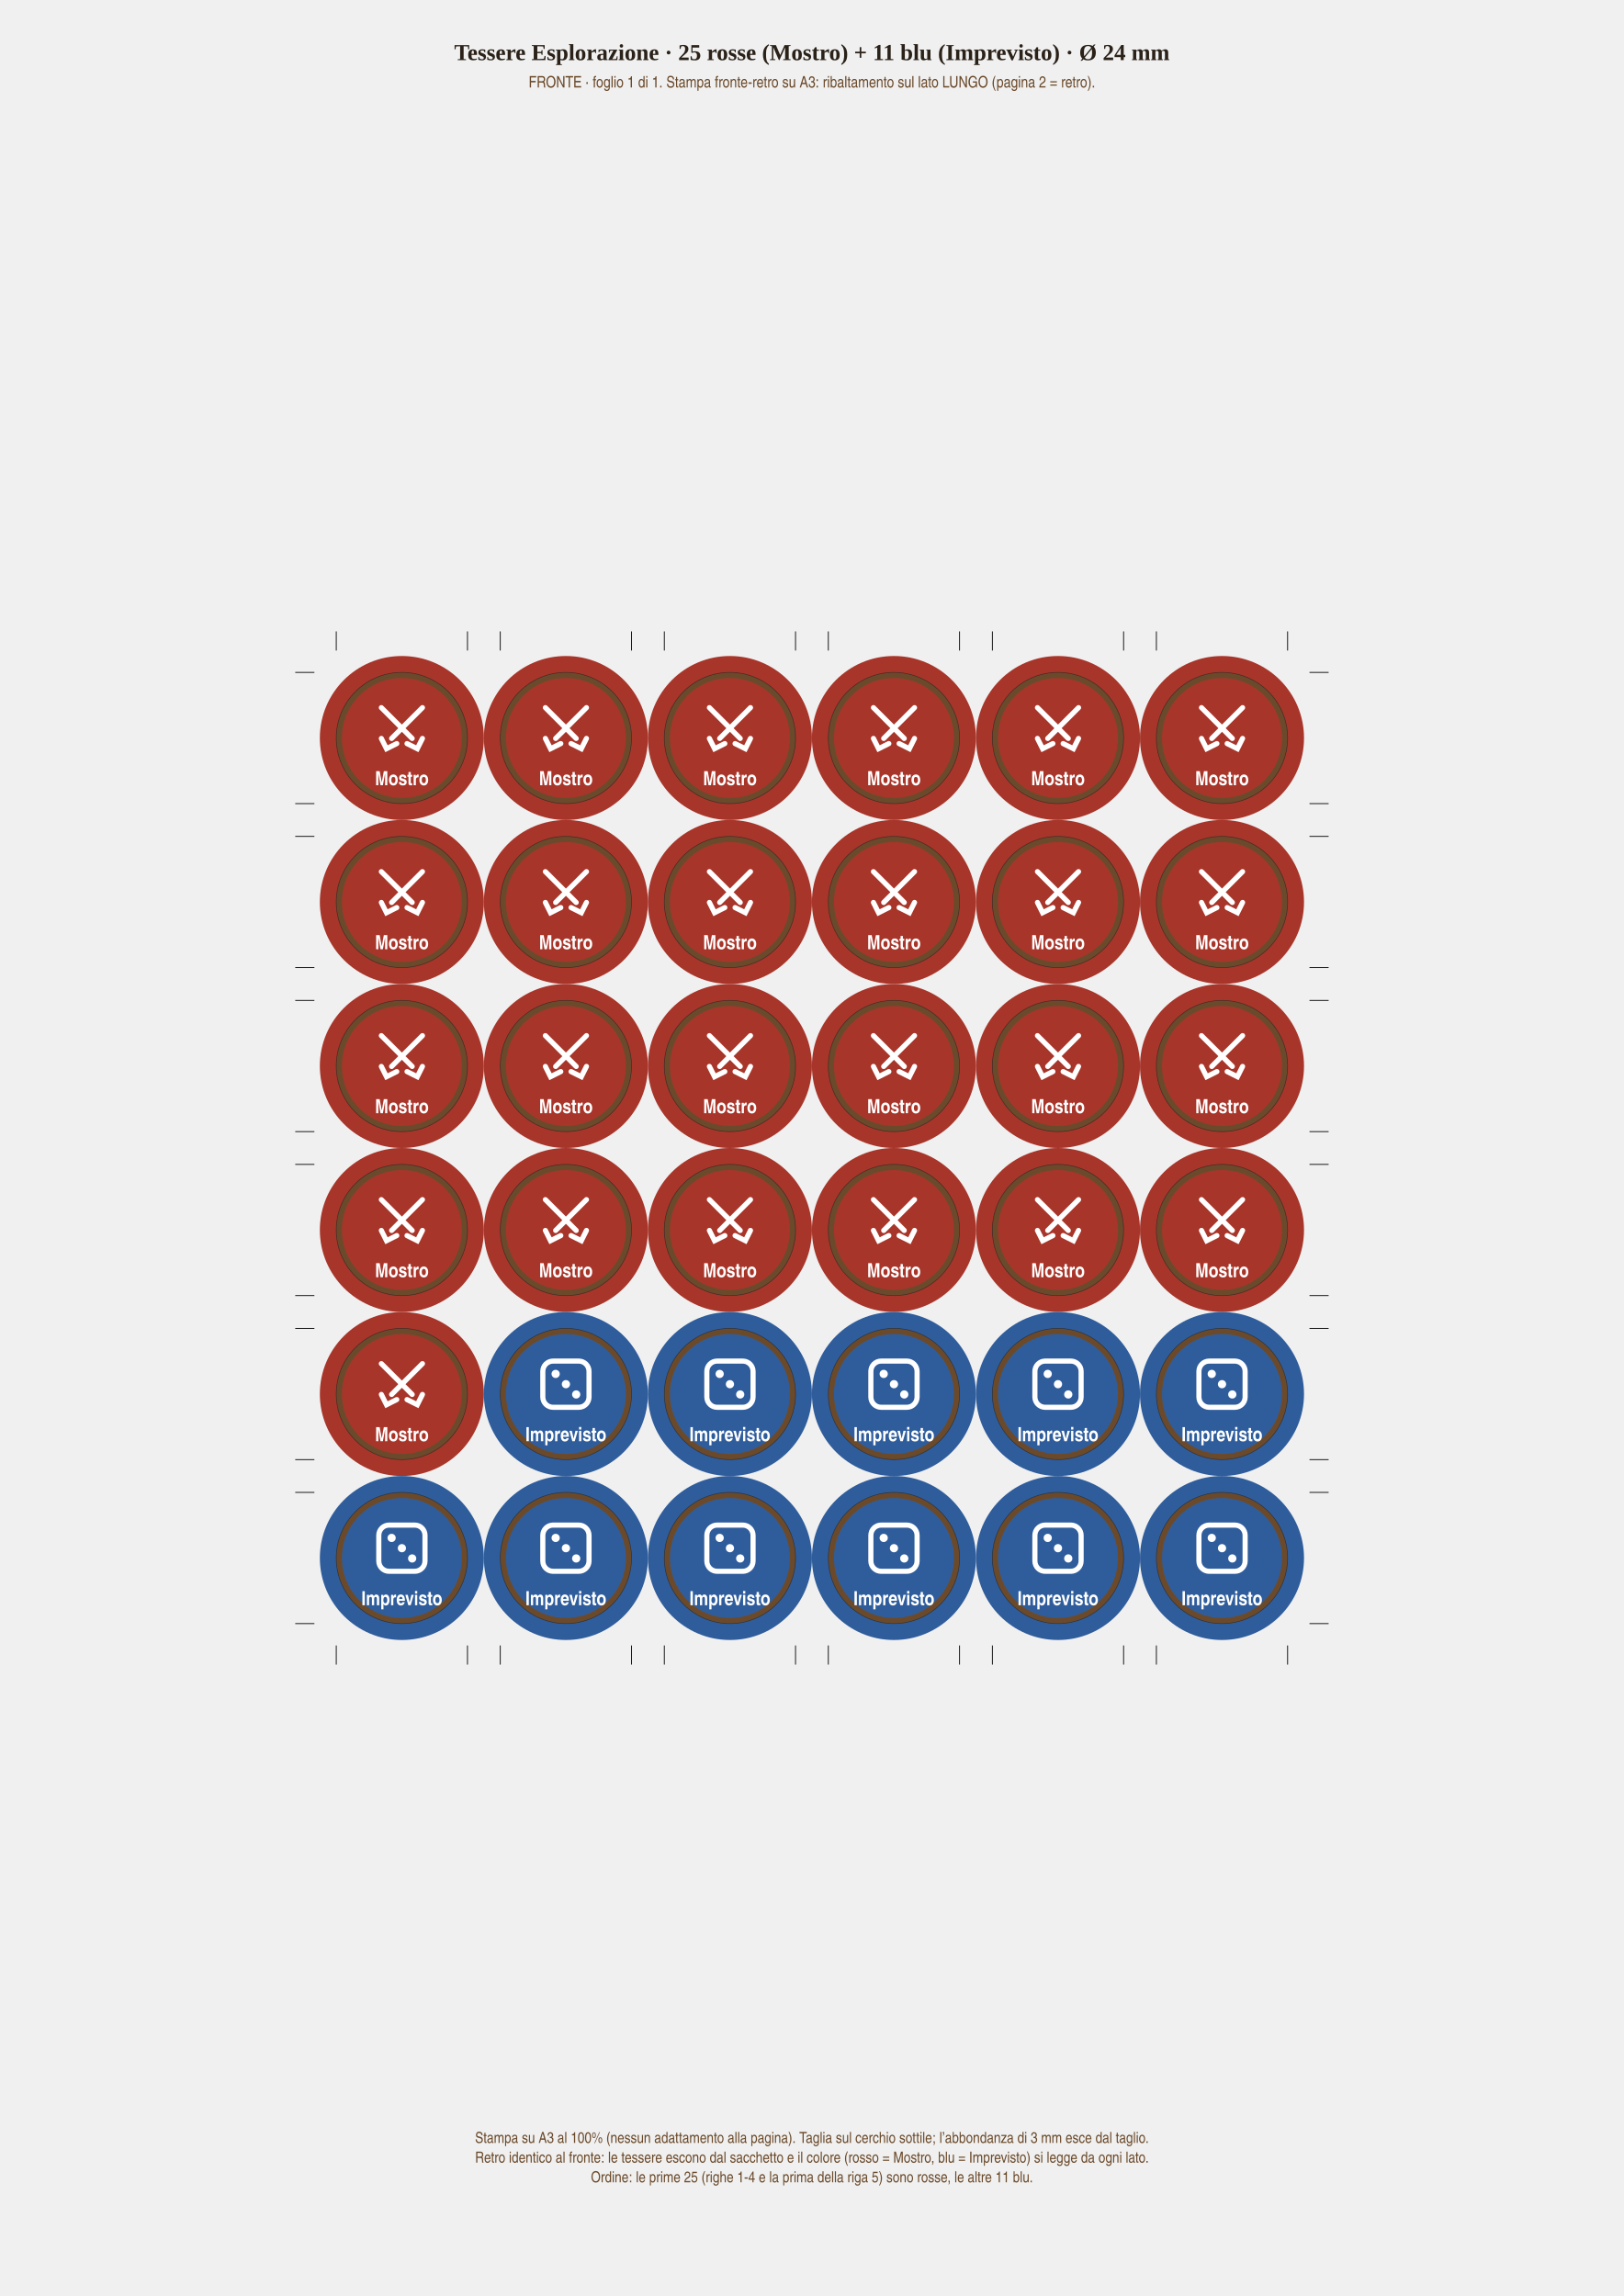
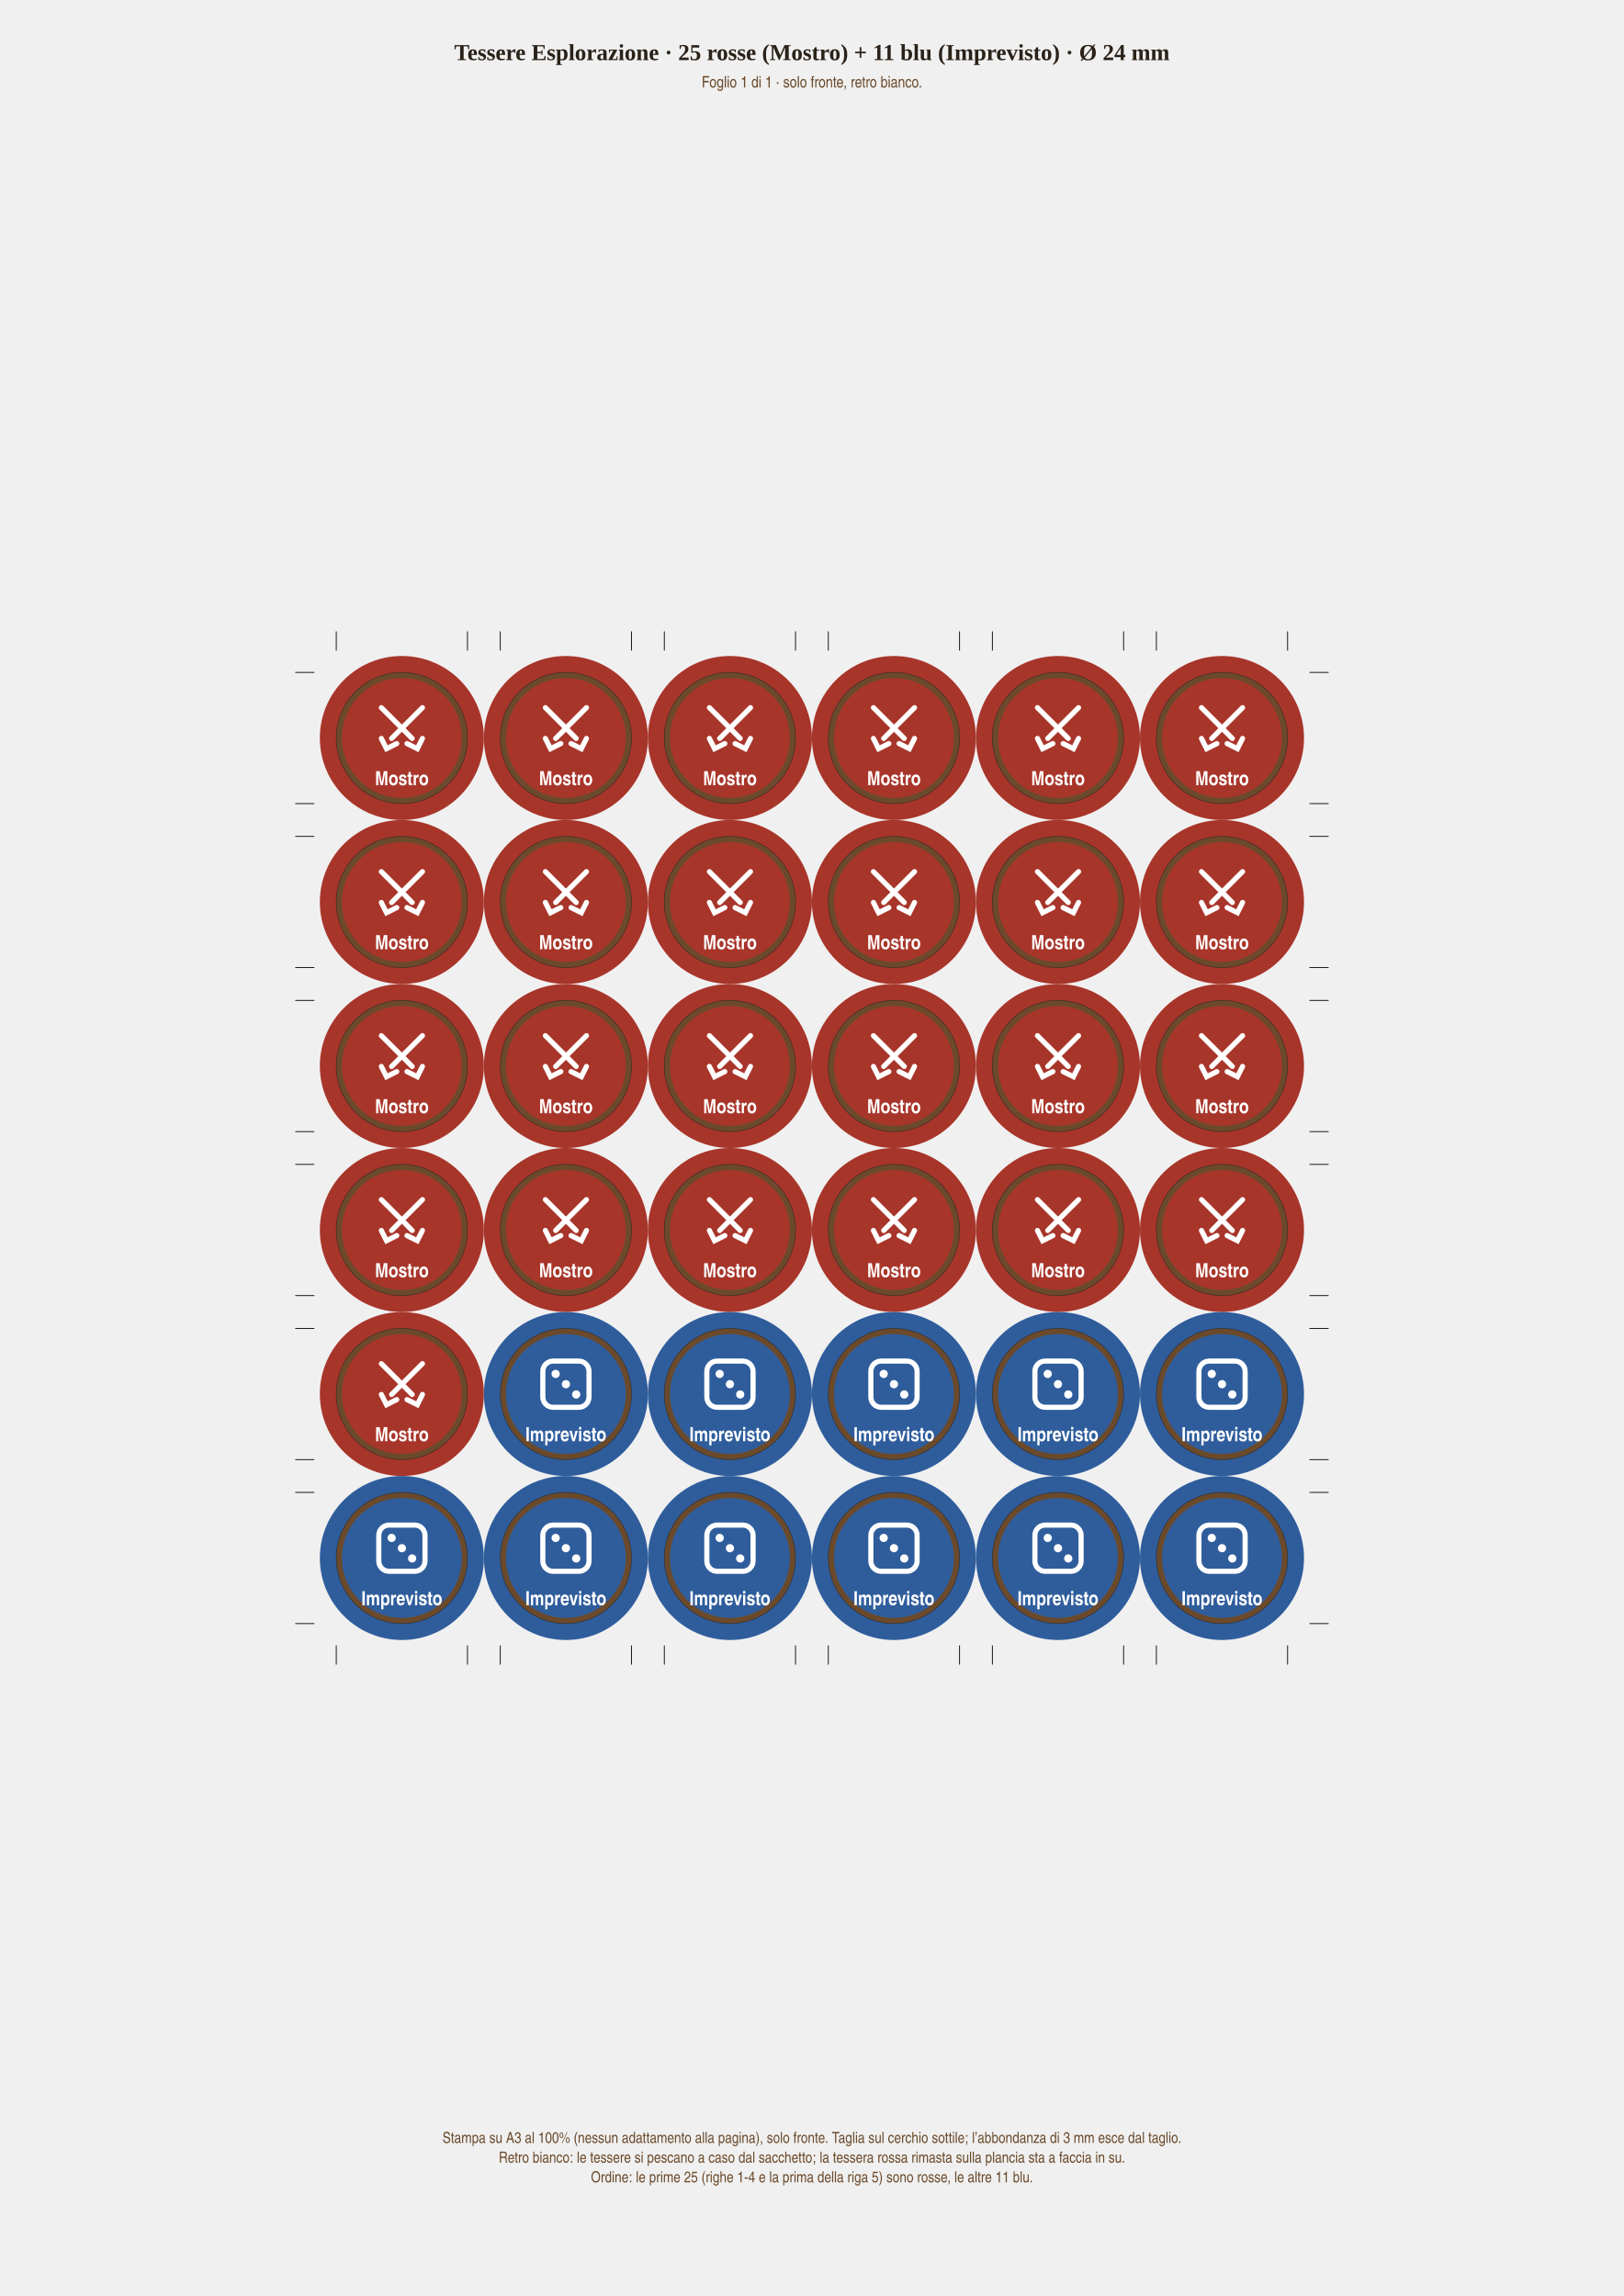
<svg xmlns="http://www.w3.org/2000/svg" width="297mm" height="420mm" viewBox="0 0 297 420" font-family="Liberation Sans Narrow">
  <text x="148.50" y="11.00" font-family="Liberation Serif" font-size="4.20" fill="#2a2118" text-anchor="middle" font-weight="bold">Tessere Esplorazione · 25 rosse (Mostro) + 11 blu (Imprevisto) · Ø 24 mm</text>
-   <text x="148.50" y="16.00" font-family="Liberation Sans Narrow" font-size="2.90" fill="#6b4a2b" text-anchor="middle">FRONTE · foglio 1 di 1. Stampa fronte-retro su A3: ribaltamento sul lato LUNGO (pagina 2 = retro).</text>
+   <text x="148.50" y="16.00" font-family="Liberation Sans Narrow" font-size="2.90" fill="#6b4a2b" text-anchor="middle">Foglio 1 di 1 · solo fronte, retro bianco.</text>
  <circle cx="73.50" cy="135.00" r="15.00" fill="#a8352a" />
  <circle cx="103.50" cy="135.00" r="15.00" fill="#a8352a" />
  <circle cx="133.50" cy="135.00" r="15.00" fill="#a8352a" />
  <circle cx="163.50" cy="135.00" r="15.00" fill="#a8352a" />
  <circle cx="193.50" cy="135.00" r="15.00" fill="#a8352a" />
  <circle cx="223.50" cy="135.00" r="15.00" fill="#a8352a" />
  <circle cx="73.50" cy="165.00" r="15.00" fill="#a8352a" />
  <circle cx="103.50" cy="165.00" r="15.00" fill="#a8352a" />
  <circle cx="133.50" cy="165.00" r="15.00" fill="#a8352a" />
  <circle cx="163.50" cy="165.00" r="15.00" fill="#a8352a" />
  <circle cx="193.50" cy="165.00" r="15.00" fill="#a8352a" />
  <circle cx="223.50" cy="165.00" r="15.00" fill="#a8352a" />
  <circle cx="73.50" cy="195.00" r="15.00" fill="#a8352a" />
  <circle cx="103.50" cy="195.00" r="15.00" fill="#a8352a" />
  <circle cx="133.50" cy="195.00" r="15.00" fill="#a8352a" />
  <circle cx="163.50" cy="195.00" r="15.00" fill="#a8352a" />
  <circle cx="193.50" cy="195.00" r="15.00" fill="#a8352a" />
  <circle cx="223.50" cy="195.00" r="15.00" fill="#a8352a" />
  <circle cx="73.50" cy="225.00" r="15.00" fill="#a8352a" />
  <circle cx="103.50" cy="225.00" r="15.00" fill="#a8352a" />
  <circle cx="133.50" cy="225.00" r="15.00" fill="#a8352a" />
  <circle cx="163.50" cy="225.00" r="15.00" fill="#a8352a" />
  <circle cx="193.50" cy="225.00" r="15.00" fill="#a8352a" />
  <circle cx="223.50" cy="225.00" r="15.00" fill="#a8352a" />
  <circle cx="73.50" cy="255.00" r="15.00" fill="#a8352a" />
  <circle cx="103.50" cy="255.00" r="15.00" fill="#2f5d9c" />
  <circle cx="133.50" cy="255.00" r="15.00" fill="#2f5d9c" />
  <circle cx="163.50" cy="255.00" r="15.00" fill="#2f5d9c" />
  <circle cx="193.50" cy="255.00" r="15.00" fill="#2f5d9c" />
  <circle cx="223.50" cy="255.00" r="15.00" fill="#2f5d9c" />
  <circle cx="73.50" cy="285.00" r="15.00" fill="#2f5d9c" />
  <circle cx="103.50" cy="285.00" r="15.00" fill="#2f5d9c" />
  <circle cx="133.50" cy="285.00" r="15.00" fill="#2f5d9c" />
  <circle cx="163.50" cy="285.00" r="15.00" fill="#2f5d9c" />
  <circle cx="193.50" cy="285.00" r="15.00" fill="#2f5d9c" />
  <circle cx="223.50" cy="285.00" r="15.00" fill="#2f5d9c" />
  <circle cx="73.50" cy="135.00" r="11.48" fill="#a8352a" stroke="#6b4a2b" stroke-width="1.03" />
  <g transform="translate(67.87,127.57) scale(0.4695652)" fill="none" stroke="#ffffff" stroke-width="2" stroke-linecap="round">
    <path d="M4 4l12 12M20 4L8 16M14 18l4 2 2-4M10 18l-4 2-2-4" />
  </g>
  <text x="73.50" y="143.64" font-family="Liberation Sans Narrow" font-size="3.60" fill="#ffffff" text-anchor="middle" font-weight="bold">Mostro</text>
  <circle cx="103.50" cy="135.00" r="11.48" fill="#a8352a" stroke="#6b4a2b" stroke-width="1.03" />
  <g transform="translate(97.87,127.57) scale(0.4695652)" fill="none" stroke="#ffffff" stroke-width="2" stroke-linecap="round">
    <path d="M4 4l12 12M20 4L8 16M14 18l4 2 2-4M10 18l-4 2-2-4" />
  </g>
  <text x="103.50" y="143.64" font-family="Liberation Sans Narrow" font-size="3.60" fill="#ffffff" text-anchor="middle" font-weight="bold">Mostro</text>
  <circle cx="133.50" cy="135.00" r="11.48" fill="#a8352a" stroke="#6b4a2b" stroke-width="1.03" />
  <g transform="translate(127.87,127.57) scale(0.4695652)" fill="none" stroke="#ffffff" stroke-width="2" stroke-linecap="round">
    <path d="M4 4l12 12M20 4L8 16M14 18l4 2 2-4M10 18l-4 2-2-4" />
  </g>
  <text x="133.50" y="143.64" font-family="Liberation Sans Narrow" font-size="3.60" fill="#ffffff" text-anchor="middle" font-weight="bold">Mostro</text>
  <circle cx="163.50" cy="135.00" r="11.48" fill="#a8352a" stroke="#6b4a2b" stroke-width="1.03" />
  <g transform="translate(157.87,127.57) scale(0.4695652)" fill="none" stroke="#ffffff" stroke-width="2" stroke-linecap="round">
    <path d="M4 4l12 12M20 4L8 16M14 18l4 2 2-4M10 18l-4 2-2-4" />
  </g>
  <text x="163.50" y="143.64" font-family="Liberation Sans Narrow" font-size="3.60" fill="#ffffff" text-anchor="middle" font-weight="bold">Mostro</text>
  <circle cx="193.50" cy="135.00" r="11.48" fill="#a8352a" stroke="#6b4a2b" stroke-width="1.03" />
  <g transform="translate(187.87,127.57) scale(0.4695652)" fill="none" stroke="#ffffff" stroke-width="2" stroke-linecap="round">
    <path d="M4 4l12 12M20 4L8 16M14 18l4 2 2-4M10 18l-4 2-2-4" />
  </g>
  <text x="193.50" y="143.64" font-family="Liberation Sans Narrow" font-size="3.60" fill="#ffffff" text-anchor="middle" font-weight="bold">Mostro</text>
  <circle cx="223.50" cy="135.00" r="11.48" fill="#a8352a" stroke="#6b4a2b" stroke-width="1.03" />
  <g transform="translate(217.87,127.57) scale(0.4695652)" fill="none" stroke="#ffffff" stroke-width="2" stroke-linecap="round">
    <path d="M4 4l12 12M20 4L8 16M14 18l4 2 2-4M10 18l-4 2-2-4" />
  </g>
  <text x="223.50" y="143.64" font-family="Liberation Sans Narrow" font-size="3.60" fill="#ffffff" text-anchor="middle" font-weight="bold">Mostro</text>
  <circle cx="73.50" cy="165.00" r="11.48" fill="#a8352a" stroke="#6b4a2b" stroke-width="1.03" />
  <g transform="translate(67.87,157.57) scale(0.4695652)" fill="none" stroke="#ffffff" stroke-width="2" stroke-linecap="round">
    <path d="M4 4l12 12M20 4L8 16M14 18l4 2 2-4M10 18l-4 2-2-4" />
  </g>
  <text x="73.50" y="173.64" font-family="Liberation Sans Narrow" font-size="3.60" fill="#ffffff" text-anchor="middle" font-weight="bold">Mostro</text>
  <circle cx="103.50" cy="165.00" r="11.48" fill="#a8352a" stroke="#6b4a2b" stroke-width="1.03" />
  <g transform="translate(97.87,157.57) scale(0.4695652)" fill="none" stroke="#ffffff" stroke-width="2" stroke-linecap="round">
    <path d="M4 4l12 12M20 4L8 16M14 18l4 2 2-4M10 18l-4 2-2-4" />
  </g>
  <text x="103.50" y="173.64" font-family="Liberation Sans Narrow" font-size="3.60" fill="#ffffff" text-anchor="middle" font-weight="bold">Mostro</text>
  <circle cx="133.50" cy="165.00" r="11.48" fill="#a8352a" stroke="#6b4a2b" stroke-width="1.03" />
  <g transform="translate(127.87,157.57) scale(0.4695652)" fill="none" stroke="#ffffff" stroke-width="2" stroke-linecap="round">
    <path d="M4 4l12 12M20 4L8 16M14 18l4 2 2-4M10 18l-4 2-2-4" />
  </g>
  <text x="133.50" y="173.64" font-family="Liberation Sans Narrow" font-size="3.60" fill="#ffffff" text-anchor="middle" font-weight="bold">Mostro</text>
  <circle cx="163.50" cy="165.00" r="11.48" fill="#a8352a" stroke="#6b4a2b" stroke-width="1.03" />
  <g transform="translate(157.87,157.57) scale(0.4695652)" fill="none" stroke="#ffffff" stroke-width="2" stroke-linecap="round">
    <path d="M4 4l12 12M20 4L8 16M14 18l4 2 2-4M10 18l-4 2-2-4" />
  </g>
  <text x="163.50" y="173.64" font-family="Liberation Sans Narrow" font-size="3.60" fill="#ffffff" text-anchor="middle" font-weight="bold">Mostro</text>
  <circle cx="193.50" cy="165.00" r="11.48" fill="#a8352a" stroke="#6b4a2b" stroke-width="1.03" />
  <g transform="translate(187.87,157.57) scale(0.4695652)" fill="none" stroke="#ffffff" stroke-width="2" stroke-linecap="round">
    <path d="M4 4l12 12M20 4L8 16M14 18l4 2 2-4M10 18l-4 2-2-4" />
  </g>
  <text x="193.50" y="173.64" font-family="Liberation Sans Narrow" font-size="3.60" fill="#ffffff" text-anchor="middle" font-weight="bold">Mostro</text>
  <circle cx="223.50" cy="165.00" r="11.48" fill="#a8352a" stroke="#6b4a2b" stroke-width="1.03" />
  <g transform="translate(217.87,157.57) scale(0.4695652)" fill="none" stroke="#ffffff" stroke-width="2" stroke-linecap="round">
    <path d="M4 4l12 12M20 4L8 16M14 18l4 2 2-4M10 18l-4 2-2-4" />
  </g>
  <text x="223.50" y="173.64" font-family="Liberation Sans Narrow" font-size="3.60" fill="#ffffff" text-anchor="middle" font-weight="bold">Mostro</text>
  <circle cx="73.50" cy="195.00" r="11.48" fill="#a8352a" stroke="#6b4a2b" stroke-width="1.03" />
  <g transform="translate(67.87,187.57) scale(0.4695652)" fill="none" stroke="#ffffff" stroke-width="2" stroke-linecap="round">
    <path d="M4 4l12 12M20 4L8 16M14 18l4 2 2-4M10 18l-4 2-2-4" />
  </g>
  <text x="73.50" y="203.64" font-family="Liberation Sans Narrow" font-size="3.60" fill="#ffffff" text-anchor="middle" font-weight="bold">Mostro</text>
  <circle cx="103.50" cy="195.00" r="11.48" fill="#a8352a" stroke="#6b4a2b" stroke-width="1.03" />
  <g transform="translate(97.87,187.57) scale(0.4695652)" fill="none" stroke="#ffffff" stroke-width="2" stroke-linecap="round">
    <path d="M4 4l12 12M20 4L8 16M14 18l4 2 2-4M10 18l-4 2-2-4" />
  </g>
  <text x="103.50" y="203.64" font-family="Liberation Sans Narrow" font-size="3.60" fill="#ffffff" text-anchor="middle" font-weight="bold">Mostro</text>
  <circle cx="133.50" cy="195.00" r="11.48" fill="#a8352a" stroke="#6b4a2b" stroke-width="1.03" />
  <g transform="translate(127.87,187.57) scale(0.4695652)" fill="none" stroke="#ffffff" stroke-width="2" stroke-linecap="round">
    <path d="M4 4l12 12M20 4L8 16M14 18l4 2 2-4M10 18l-4 2-2-4" />
  </g>
  <text x="133.50" y="203.64" font-family="Liberation Sans Narrow" font-size="3.60" fill="#ffffff" text-anchor="middle" font-weight="bold">Mostro</text>
  <circle cx="163.50" cy="195.00" r="11.48" fill="#a8352a" stroke="#6b4a2b" stroke-width="1.03" />
  <g transform="translate(157.87,187.57) scale(0.4695652)" fill="none" stroke="#ffffff" stroke-width="2" stroke-linecap="round">
    <path d="M4 4l12 12M20 4L8 16M14 18l4 2 2-4M10 18l-4 2-2-4" />
  </g>
  <text x="163.50" y="203.64" font-family="Liberation Sans Narrow" font-size="3.60" fill="#ffffff" text-anchor="middle" font-weight="bold">Mostro</text>
  <circle cx="193.50" cy="195.00" r="11.48" fill="#a8352a" stroke="#6b4a2b" stroke-width="1.03" />
  <g transform="translate(187.87,187.57) scale(0.4695652)" fill="none" stroke="#ffffff" stroke-width="2" stroke-linecap="round">
    <path d="M4 4l12 12M20 4L8 16M14 18l4 2 2-4M10 18l-4 2-2-4" />
  </g>
  <text x="193.50" y="203.64" font-family="Liberation Sans Narrow" font-size="3.60" fill="#ffffff" text-anchor="middle" font-weight="bold">Mostro</text>
  <circle cx="223.50" cy="195.00" r="11.48" fill="#a8352a" stroke="#6b4a2b" stroke-width="1.03" />
  <g transform="translate(217.87,187.57) scale(0.4695652)" fill="none" stroke="#ffffff" stroke-width="2" stroke-linecap="round">
    <path d="M4 4l12 12M20 4L8 16M14 18l4 2 2-4M10 18l-4 2-2-4" />
  </g>
  <text x="223.50" y="203.64" font-family="Liberation Sans Narrow" font-size="3.60" fill="#ffffff" text-anchor="middle" font-weight="bold">Mostro</text>
  <circle cx="73.50" cy="225.00" r="11.48" fill="#a8352a" stroke="#6b4a2b" stroke-width="1.03" />
  <g transform="translate(67.87,217.57) scale(0.4695652)" fill="none" stroke="#ffffff" stroke-width="2" stroke-linecap="round">
    <path d="M4 4l12 12M20 4L8 16M14 18l4 2 2-4M10 18l-4 2-2-4" />
  </g>
  <text x="73.50" y="233.64" font-family="Liberation Sans Narrow" font-size="3.60" fill="#ffffff" text-anchor="middle" font-weight="bold">Mostro</text>
  <circle cx="103.50" cy="225.00" r="11.48" fill="#a8352a" stroke="#6b4a2b" stroke-width="1.03" />
  <g transform="translate(97.87,217.57) scale(0.4695652)" fill="none" stroke="#ffffff" stroke-width="2" stroke-linecap="round">
    <path d="M4 4l12 12M20 4L8 16M14 18l4 2 2-4M10 18l-4 2-2-4" />
  </g>
  <text x="103.50" y="233.64" font-family="Liberation Sans Narrow" font-size="3.60" fill="#ffffff" text-anchor="middle" font-weight="bold">Mostro</text>
  <circle cx="133.50" cy="225.00" r="11.48" fill="#a8352a" stroke="#6b4a2b" stroke-width="1.03" />
  <g transform="translate(127.87,217.57) scale(0.4695652)" fill="none" stroke="#ffffff" stroke-width="2" stroke-linecap="round">
    <path d="M4 4l12 12M20 4L8 16M14 18l4 2 2-4M10 18l-4 2-2-4" />
  </g>
  <text x="133.50" y="233.64" font-family="Liberation Sans Narrow" font-size="3.60" fill="#ffffff" text-anchor="middle" font-weight="bold">Mostro</text>
  <circle cx="163.50" cy="225.00" r="11.48" fill="#a8352a" stroke="#6b4a2b" stroke-width="1.03" />
  <g transform="translate(157.87,217.57) scale(0.4695652)" fill="none" stroke="#ffffff" stroke-width="2" stroke-linecap="round">
    <path d="M4 4l12 12M20 4L8 16M14 18l4 2 2-4M10 18l-4 2-2-4" />
  </g>
  <text x="163.50" y="233.64" font-family="Liberation Sans Narrow" font-size="3.60" fill="#ffffff" text-anchor="middle" font-weight="bold">Mostro</text>
  <circle cx="193.50" cy="225.00" r="11.48" fill="#a8352a" stroke="#6b4a2b" stroke-width="1.03" />
  <g transform="translate(187.87,217.57) scale(0.4695652)" fill="none" stroke="#ffffff" stroke-width="2" stroke-linecap="round">
    <path d="M4 4l12 12M20 4L8 16M14 18l4 2 2-4M10 18l-4 2-2-4" />
  </g>
  <text x="193.50" y="233.64" font-family="Liberation Sans Narrow" font-size="3.60" fill="#ffffff" text-anchor="middle" font-weight="bold">Mostro</text>
  <circle cx="223.50" cy="225.00" r="11.48" fill="#a8352a" stroke="#6b4a2b" stroke-width="1.03" />
  <g transform="translate(217.87,217.57) scale(0.4695652)" fill="none" stroke="#ffffff" stroke-width="2" stroke-linecap="round">
    <path d="M4 4l12 12M20 4L8 16M14 18l4 2 2-4M10 18l-4 2-2-4" />
  </g>
  <text x="223.50" y="233.64" font-family="Liberation Sans Narrow" font-size="3.60" fill="#ffffff" text-anchor="middle" font-weight="bold">Mostro</text>
  <circle cx="73.50" cy="255.00" r="11.48" fill="#a8352a" stroke="#6b4a2b" stroke-width="1.03" />
  <g transform="translate(67.87,247.57) scale(0.4695652)" fill="none" stroke="#ffffff" stroke-width="2" stroke-linecap="round">
    <path d="M4 4l12 12M20 4L8 16M14 18l4 2 2-4M10 18l-4 2-2-4" />
  </g>
  <text x="73.50" y="263.64" font-family="Liberation Sans Narrow" font-size="3.60" fill="#ffffff" text-anchor="middle" font-weight="bold">Mostro</text>
  <circle cx="103.50" cy="255.00" r="11.48" fill="#2f5d9c" stroke="#6b4a2b" stroke-width="1.03" />
  <g transform="translate(97.87,247.57) scale(0.4695652)">
    <rect x="3" y="3" width="18" height="18" rx="4" fill="none" stroke="#ffffff" stroke-width="2" />
    <circle cx="8" cy="8" r="1.6" fill="#ffffff" />
    <circle cx="16" cy="16" r="1.6" fill="#ffffff" />
    <circle cx="12" cy="12" r="1.6" fill="#ffffff" />
  </g>
  <text x="103.50" y="263.64" font-family="Liberation Sans Narrow" font-size="3.60" fill="#ffffff" text-anchor="middle" font-weight="bold">Imprevisto</text>
  <circle cx="133.50" cy="255.00" r="11.48" fill="#2f5d9c" stroke="#6b4a2b" stroke-width="1.03" />
  <g transform="translate(127.87,247.57) scale(0.4695652)">
    <rect x="3" y="3" width="18" height="18" rx="4" fill="none" stroke="#ffffff" stroke-width="2" />
    <circle cx="8" cy="8" r="1.6" fill="#ffffff" />
    <circle cx="16" cy="16" r="1.6" fill="#ffffff" />
    <circle cx="12" cy="12" r="1.6" fill="#ffffff" />
  </g>
  <text x="133.50" y="263.64" font-family="Liberation Sans Narrow" font-size="3.60" fill="#ffffff" text-anchor="middle" font-weight="bold">Imprevisto</text>
  <circle cx="163.50" cy="255.00" r="11.48" fill="#2f5d9c" stroke="#6b4a2b" stroke-width="1.03" />
  <g transform="translate(157.87,247.57) scale(0.4695652)">
    <rect x="3" y="3" width="18" height="18" rx="4" fill="none" stroke="#ffffff" stroke-width="2" />
    <circle cx="8" cy="8" r="1.6" fill="#ffffff" />
    <circle cx="16" cy="16" r="1.6" fill="#ffffff" />
    <circle cx="12" cy="12" r="1.6" fill="#ffffff" />
  </g>
  <text x="163.50" y="263.64" font-family="Liberation Sans Narrow" font-size="3.60" fill="#ffffff" text-anchor="middle" font-weight="bold">Imprevisto</text>
  <circle cx="193.50" cy="255.00" r="11.48" fill="#2f5d9c" stroke="#6b4a2b" stroke-width="1.03" />
  <g transform="translate(187.87,247.57) scale(0.4695652)">
    <rect x="3" y="3" width="18" height="18" rx="4" fill="none" stroke="#ffffff" stroke-width="2" />
    <circle cx="8" cy="8" r="1.6" fill="#ffffff" />
    <circle cx="16" cy="16" r="1.6" fill="#ffffff" />
    <circle cx="12" cy="12" r="1.6" fill="#ffffff" />
  </g>
  <text x="193.50" y="263.64" font-family="Liberation Sans Narrow" font-size="3.60" fill="#ffffff" text-anchor="middle" font-weight="bold">Imprevisto</text>
  <circle cx="223.50" cy="255.00" r="11.48" fill="#2f5d9c" stroke="#6b4a2b" stroke-width="1.03" />
  <g transform="translate(217.87,247.57) scale(0.4695652)">
    <rect x="3" y="3" width="18" height="18" rx="4" fill="none" stroke="#ffffff" stroke-width="2" />
    <circle cx="8" cy="8" r="1.6" fill="#ffffff" />
    <circle cx="16" cy="16" r="1.6" fill="#ffffff" />
    <circle cx="12" cy="12" r="1.6" fill="#ffffff" />
  </g>
  <text x="223.50" y="263.64" font-family="Liberation Sans Narrow" font-size="3.60" fill="#ffffff" text-anchor="middle" font-weight="bold">Imprevisto</text>
  <circle cx="73.50" cy="285.00" r="11.48" fill="#2f5d9c" stroke="#6b4a2b" stroke-width="1.03" />
  <g transform="translate(67.87,277.57) scale(0.4695652)">
    <rect x="3" y="3" width="18" height="18" rx="4" fill="none" stroke="#ffffff" stroke-width="2" />
    <circle cx="8" cy="8" r="1.6" fill="#ffffff" />
    <circle cx="16" cy="16" r="1.6" fill="#ffffff" />
    <circle cx="12" cy="12" r="1.6" fill="#ffffff" />
  </g>
  <text x="73.50" y="293.64" font-family="Liberation Sans Narrow" font-size="3.60" fill="#ffffff" text-anchor="middle" font-weight="bold">Imprevisto</text>
  <circle cx="103.50" cy="285.00" r="11.48" fill="#2f5d9c" stroke="#6b4a2b" stroke-width="1.03" />
  <g transform="translate(97.87,277.57) scale(0.4695652)">
    <rect x="3" y="3" width="18" height="18" rx="4" fill="none" stroke="#ffffff" stroke-width="2" />
    <circle cx="8" cy="8" r="1.6" fill="#ffffff" />
    <circle cx="16" cy="16" r="1.6" fill="#ffffff" />
    <circle cx="12" cy="12" r="1.6" fill="#ffffff" />
  </g>
  <text x="103.50" y="293.64" font-family="Liberation Sans Narrow" font-size="3.60" fill="#ffffff" text-anchor="middle" font-weight="bold">Imprevisto</text>
  <circle cx="133.50" cy="285.00" r="11.48" fill="#2f5d9c" stroke="#6b4a2b" stroke-width="1.03" />
  <g transform="translate(127.87,277.57) scale(0.4695652)">
    <rect x="3" y="3" width="18" height="18" rx="4" fill="none" stroke="#ffffff" stroke-width="2" />
    <circle cx="8" cy="8" r="1.6" fill="#ffffff" />
    <circle cx="16" cy="16" r="1.6" fill="#ffffff" />
    <circle cx="12" cy="12" r="1.6" fill="#ffffff" />
  </g>
  <text x="133.50" y="293.64" font-family="Liberation Sans Narrow" font-size="3.60" fill="#ffffff" text-anchor="middle" font-weight="bold">Imprevisto</text>
  <circle cx="163.50" cy="285.00" r="11.48" fill="#2f5d9c" stroke="#6b4a2b" stroke-width="1.03" />
  <g transform="translate(157.87,277.57) scale(0.4695652)">
    <rect x="3" y="3" width="18" height="18" rx="4" fill="none" stroke="#ffffff" stroke-width="2" />
    <circle cx="8" cy="8" r="1.6" fill="#ffffff" />
    <circle cx="16" cy="16" r="1.6" fill="#ffffff" />
    <circle cx="12" cy="12" r="1.6" fill="#ffffff" />
  </g>
  <text x="163.50" y="293.64" font-family="Liberation Sans Narrow" font-size="3.60" fill="#ffffff" text-anchor="middle" font-weight="bold">Imprevisto</text>
  <circle cx="193.50" cy="285.00" r="11.48" fill="#2f5d9c" stroke="#6b4a2b" stroke-width="1.03" />
  <g transform="translate(187.87,277.57) scale(0.4695652)">
    <rect x="3" y="3" width="18" height="18" rx="4" fill="none" stroke="#ffffff" stroke-width="2" />
    <circle cx="8" cy="8" r="1.6" fill="#ffffff" />
    <circle cx="16" cy="16" r="1.6" fill="#ffffff" />
    <circle cx="12" cy="12" r="1.6" fill="#ffffff" />
  </g>
  <text x="193.50" y="293.64" font-family="Liberation Sans Narrow" font-size="3.60" fill="#ffffff" text-anchor="middle" font-weight="bold">Imprevisto</text>
  <circle cx="223.50" cy="285.00" r="11.48" fill="#2f5d9c" stroke="#6b4a2b" stroke-width="1.03" />
  <g transform="translate(217.87,277.57) scale(0.4695652)">
    <rect x="3" y="3" width="18" height="18" rx="4" fill="none" stroke="#ffffff" stroke-width="2" />
    <circle cx="8" cy="8" r="1.6" fill="#ffffff" />
    <circle cx="16" cy="16" r="1.6" fill="#ffffff" />
    <circle cx="12" cy="12" r="1.6" fill="#ffffff" />
  </g>
  <text x="223.50" y="293.64" font-family="Liberation Sans Narrow" font-size="3.60" fill="#ffffff" text-anchor="middle" font-weight="bold">Imprevisto</text>
  <circle cx="73.50" cy="135.00" r="12.00" fill="none" stroke="#222222" stroke-width="0.12" opacity="0.7" />
  <circle cx="103.50" cy="135.00" r="12.00" fill="none" stroke="#222222" stroke-width="0.12" opacity="0.7" />
  <circle cx="133.50" cy="135.00" r="12.00" fill="none" stroke="#222222" stroke-width="0.12" opacity="0.7" />
  <circle cx="163.50" cy="135.00" r="12.00" fill="none" stroke="#222222" stroke-width="0.12" opacity="0.7" />
  <circle cx="193.50" cy="135.00" r="12.00" fill="none" stroke="#222222" stroke-width="0.12" opacity="0.7" />
  <circle cx="223.50" cy="135.00" r="12.00" fill="none" stroke="#222222" stroke-width="0.12" opacity="0.7" />
  <circle cx="73.50" cy="165.00" r="12.00" fill="none" stroke="#222222" stroke-width="0.12" opacity="0.7" />
  <circle cx="103.50" cy="165.00" r="12.00" fill="none" stroke="#222222" stroke-width="0.12" opacity="0.7" />
  <circle cx="133.50" cy="165.00" r="12.00" fill="none" stroke="#222222" stroke-width="0.12" opacity="0.7" />
  <circle cx="163.50" cy="165.00" r="12.00" fill="none" stroke="#222222" stroke-width="0.12" opacity="0.7" />
  <circle cx="193.50" cy="165.00" r="12.00" fill="none" stroke="#222222" stroke-width="0.12" opacity="0.7" />
  <circle cx="223.50" cy="165.00" r="12.00" fill="none" stroke="#222222" stroke-width="0.12" opacity="0.7" />
  <circle cx="73.50" cy="195.00" r="12.00" fill="none" stroke="#222222" stroke-width="0.12" opacity="0.7" />
  <circle cx="103.50" cy="195.00" r="12.00" fill="none" stroke="#222222" stroke-width="0.12" opacity="0.7" />
  <circle cx="133.50" cy="195.00" r="12.00" fill="none" stroke="#222222" stroke-width="0.12" opacity="0.7" />
  <circle cx="163.50" cy="195.00" r="12.00" fill="none" stroke="#222222" stroke-width="0.12" opacity="0.7" />
  <circle cx="193.50" cy="195.00" r="12.00" fill="none" stroke="#222222" stroke-width="0.12" opacity="0.7" />
  <circle cx="223.50" cy="195.00" r="12.00" fill="none" stroke="#222222" stroke-width="0.12" opacity="0.7" />
  <circle cx="73.50" cy="225.00" r="12.00" fill="none" stroke="#222222" stroke-width="0.12" opacity="0.7" />
  <circle cx="103.50" cy="225.00" r="12.00" fill="none" stroke="#222222" stroke-width="0.12" opacity="0.7" />
  <circle cx="133.50" cy="225.00" r="12.00" fill="none" stroke="#222222" stroke-width="0.12" opacity="0.7" />
  <circle cx="163.50" cy="225.00" r="12.00" fill="none" stroke="#222222" stroke-width="0.12" opacity="0.7" />
  <circle cx="193.50" cy="225.00" r="12.00" fill="none" stroke="#222222" stroke-width="0.12" opacity="0.7" />
  <circle cx="223.50" cy="225.00" r="12.00" fill="none" stroke="#222222" stroke-width="0.12" opacity="0.7" />
  <circle cx="73.50" cy="255.00" r="12.00" fill="none" stroke="#222222" stroke-width="0.12" opacity="0.7" />
  <circle cx="103.50" cy="255.00" r="12.00" fill="none" stroke="#222222" stroke-width="0.12" opacity="0.7" />
  <circle cx="133.50" cy="255.00" r="12.00" fill="none" stroke="#222222" stroke-width="0.12" opacity="0.7" />
  <circle cx="163.50" cy="255.00" r="12.00" fill="none" stroke="#222222" stroke-width="0.12" opacity="0.7" />
  <circle cx="193.50" cy="255.00" r="12.00" fill="none" stroke="#222222" stroke-width="0.12" opacity="0.7" />
  <circle cx="223.50" cy="255.00" r="12.00" fill="none" stroke="#222222" stroke-width="0.12" opacity="0.7" />
  <circle cx="73.50" cy="285.00" r="12.00" fill="none" stroke="#222222" stroke-width="0.12" opacity="0.7" />
  <circle cx="103.50" cy="285.00" r="12.00" fill="none" stroke="#222222" stroke-width="0.12" opacity="0.7" />
  <circle cx="133.50" cy="285.00" r="12.00" fill="none" stroke="#222222" stroke-width="0.12" opacity="0.7" />
  <circle cx="163.50" cy="285.00" r="12.00" fill="none" stroke="#222222" stroke-width="0.12" opacity="0.7" />
  <circle cx="193.50" cy="285.00" r="12.00" fill="none" stroke="#222222" stroke-width="0.12" opacity="0.7" />
  <circle cx="223.50" cy="285.00" r="12.00" fill="none" stroke="#222222" stroke-width="0.12" opacity="0.7" />
  <g id="tacche-di-taglio">
    <line x1="61.50" y1="115.50" x2="61.50" y2="119.00" stroke="#000" stroke-width="0.15" />
    <line x1="61.50" y1="301.00" x2="61.50" y2="304.50" stroke="#000" stroke-width="0.15" />
    <line x1="85.50" y1="115.50" x2="85.50" y2="119.00" stroke="#000" stroke-width="0.15" />
    <line x1="85.50" y1="301.00" x2="85.50" y2="304.50" stroke="#000" stroke-width="0.15" />
    <line x1="91.50" y1="115.50" x2="91.50" y2="119.00" stroke="#000" stroke-width="0.15" />
    <line x1="91.50" y1="301.00" x2="91.50" y2="304.50" stroke="#000" stroke-width="0.15" />
    <line x1="115.50" y1="115.50" x2="115.50" y2="119.00" stroke="#000" stroke-width="0.15" />
    <line x1="115.50" y1="301.00" x2="115.50" y2="304.50" stroke="#000" stroke-width="0.15" />
    <line x1="121.50" y1="115.50" x2="121.50" y2="119.00" stroke="#000" stroke-width="0.15" />
    <line x1="121.50" y1="301.00" x2="121.50" y2="304.50" stroke="#000" stroke-width="0.15" />
    <line x1="145.50" y1="115.50" x2="145.50" y2="119.00" stroke="#000" stroke-width="0.15" />
    <line x1="145.50" y1="301.00" x2="145.50" y2="304.50" stroke="#000" stroke-width="0.15" />
    <line x1="151.50" y1="115.50" x2="151.50" y2="119.00" stroke="#000" stroke-width="0.15" />
    <line x1="151.50" y1="301.00" x2="151.50" y2="304.50" stroke="#000" stroke-width="0.15" />
    <line x1="175.50" y1="115.50" x2="175.50" y2="119.00" stroke="#000" stroke-width="0.15" />
    <line x1="175.50" y1="301.00" x2="175.50" y2="304.50" stroke="#000" stroke-width="0.15" />
    <line x1="181.50" y1="115.50" x2="181.50" y2="119.00" stroke="#000" stroke-width="0.15" />
    <line x1="181.50" y1="301.00" x2="181.50" y2="304.50" stroke="#000" stroke-width="0.15" />
    <line x1="205.50" y1="115.50" x2="205.50" y2="119.00" stroke="#000" stroke-width="0.15" />
    <line x1="205.50" y1="301.00" x2="205.50" y2="304.50" stroke="#000" stroke-width="0.15" />
    <line x1="211.50" y1="115.50" x2="211.50" y2="119.00" stroke="#000" stroke-width="0.15" />
    <line x1="211.50" y1="301.00" x2="211.50" y2="304.50" stroke="#000" stroke-width="0.15" />
    <line x1="235.50" y1="115.50" x2="235.50" y2="119.00" stroke="#000" stroke-width="0.15" />
    <line x1="235.50" y1="301.00" x2="235.50" y2="304.50" stroke="#000" stroke-width="0.15" />
    <line x1="54.00" y1="123.00" x2="57.50" y2="123.00" stroke="#000" stroke-width="0.15" />
    <line x1="239.50" y1="123.00" x2="243.00" y2="123.00" stroke="#000" stroke-width="0.15" />
    <line x1="54.00" y1="147.00" x2="57.50" y2="147.00" stroke="#000" stroke-width="0.15" />
    <line x1="239.50" y1="147.00" x2="243.00" y2="147.00" stroke="#000" stroke-width="0.15" />
    <line x1="54.00" y1="153.00" x2="57.50" y2="153.00" stroke="#000" stroke-width="0.15" />
    <line x1="239.50" y1="153.00" x2="243.00" y2="153.00" stroke="#000" stroke-width="0.15" />
    <line x1="54.00" y1="177.00" x2="57.50" y2="177.00" stroke="#000" stroke-width="0.15" />
    <line x1="239.50" y1="177.00" x2="243.00" y2="177.00" stroke="#000" stroke-width="0.15" />
    <line x1="54.00" y1="183.00" x2="57.50" y2="183.00" stroke="#000" stroke-width="0.15" />
    <line x1="239.50" y1="183.00" x2="243.00" y2="183.00" stroke="#000" stroke-width="0.15" />
    <line x1="54.00" y1="207.00" x2="57.50" y2="207.00" stroke="#000" stroke-width="0.15" />
    <line x1="239.50" y1="207.00" x2="243.00" y2="207.00" stroke="#000" stroke-width="0.15" />
    <line x1="54.00" y1="213.00" x2="57.50" y2="213.00" stroke="#000" stroke-width="0.15" />
    <line x1="239.50" y1="213.00" x2="243.00" y2="213.00" stroke="#000" stroke-width="0.15" />
    <line x1="54.00" y1="237.00" x2="57.50" y2="237.00" stroke="#000" stroke-width="0.15" />
    <line x1="239.50" y1="237.00" x2="243.00" y2="237.00" stroke="#000" stroke-width="0.15" />
    <line x1="54.00" y1="243.00" x2="57.50" y2="243.00" stroke="#000" stroke-width="0.15" />
    <line x1="239.50" y1="243.00" x2="243.00" y2="243.00" stroke="#000" stroke-width="0.15" />
    <line x1="54.00" y1="267.00" x2="57.50" y2="267.00" stroke="#000" stroke-width="0.15" />
    <line x1="239.50" y1="267.00" x2="243.00" y2="267.00" stroke="#000" stroke-width="0.15" />
    <line x1="54.00" y1="273.00" x2="57.50" y2="273.00" stroke="#000" stroke-width="0.15" />
    <line x1="239.50" y1="273.00" x2="243.00" y2="273.00" stroke="#000" stroke-width="0.15" />
    <line x1="54.00" y1="297.00" x2="57.50" y2="297.00" stroke="#000" stroke-width="0.15" />
    <line x1="239.50" y1="297.00" x2="243.00" y2="297.00" stroke="#000" stroke-width="0.15" />
  </g>
-   <text x="148.50" y="392.00" font-family="Liberation Sans Narrow" font-size="2.80" fill="#6b4a2b" text-anchor="middle">Stampa su A3 al 100% (nessun adattamento alla pagina). Taglia sul cerchio sottile; l’abbondanza di 3 mm esce dal taglio.</text>
-   <text x="148.50" y="395.60" font-family="Liberation Sans Narrow" font-size="2.80" fill="#6b4a2b" text-anchor="middle">Retro identico al fronte: le tessere escono dal sacchetto e il colore (rosso = Mostro, blu = Imprevisto) si legge da ogni lato.</text>
+   <text x="148.50" y="392.00" font-family="Liberation Sans Narrow" font-size="2.80" fill="#6b4a2b" text-anchor="middle">Stampa su A3 al 100% (nessun adattamento alla pagina), solo fronte. Taglia sul cerchio sottile; l’abbondanza di 3 mm esce dal taglio.</text>
+   <text x="148.50" y="395.60" font-family="Liberation Sans Narrow" font-size="2.80" fill="#6b4a2b" text-anchor="middle">Retro bianco: le tessere si pescano a caso dal sacchetto; la tessera rossa rimasta sulla plancia sta a faccia in su.</text>
  <text x="148.50" y="399.20" font-family="Liberation Sans Narrow" font-size="2.80" fill="#6b4a2b" text-anchor="middle">Ordine: le prime 25 (righe 1-4 e la prima della riga 5) sono rosse, le altre 11 blu.</text>
</svg>
